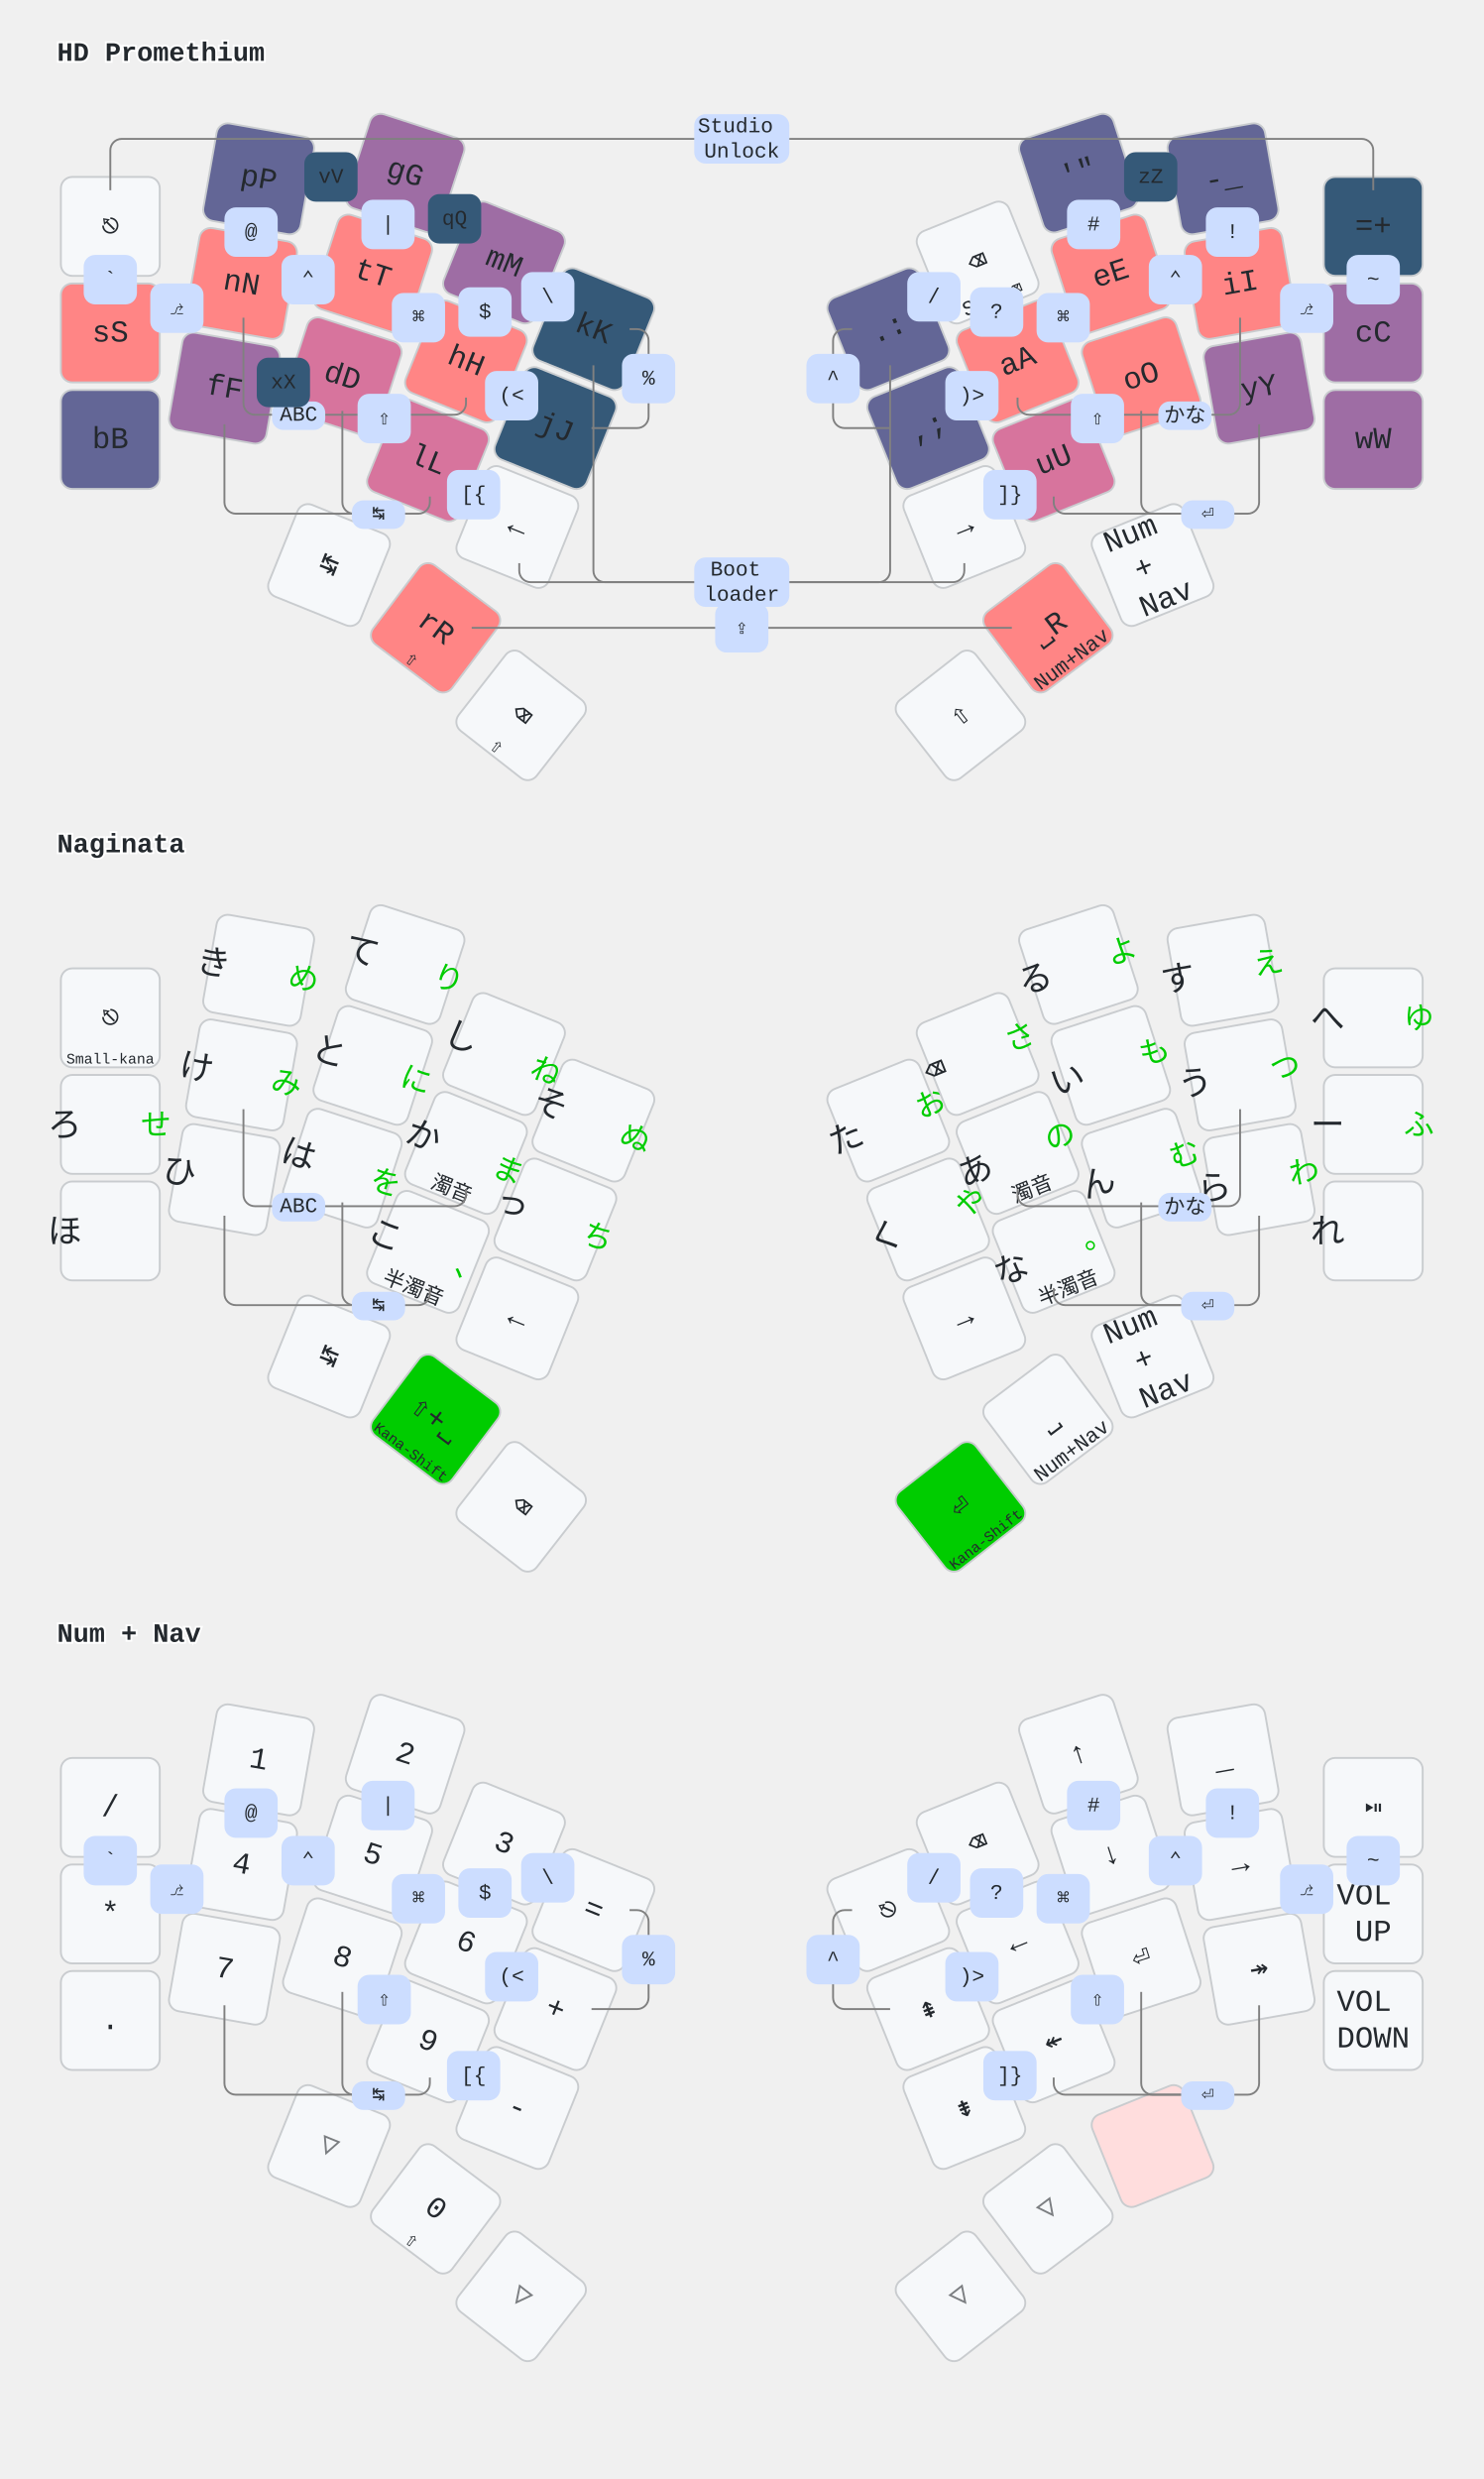
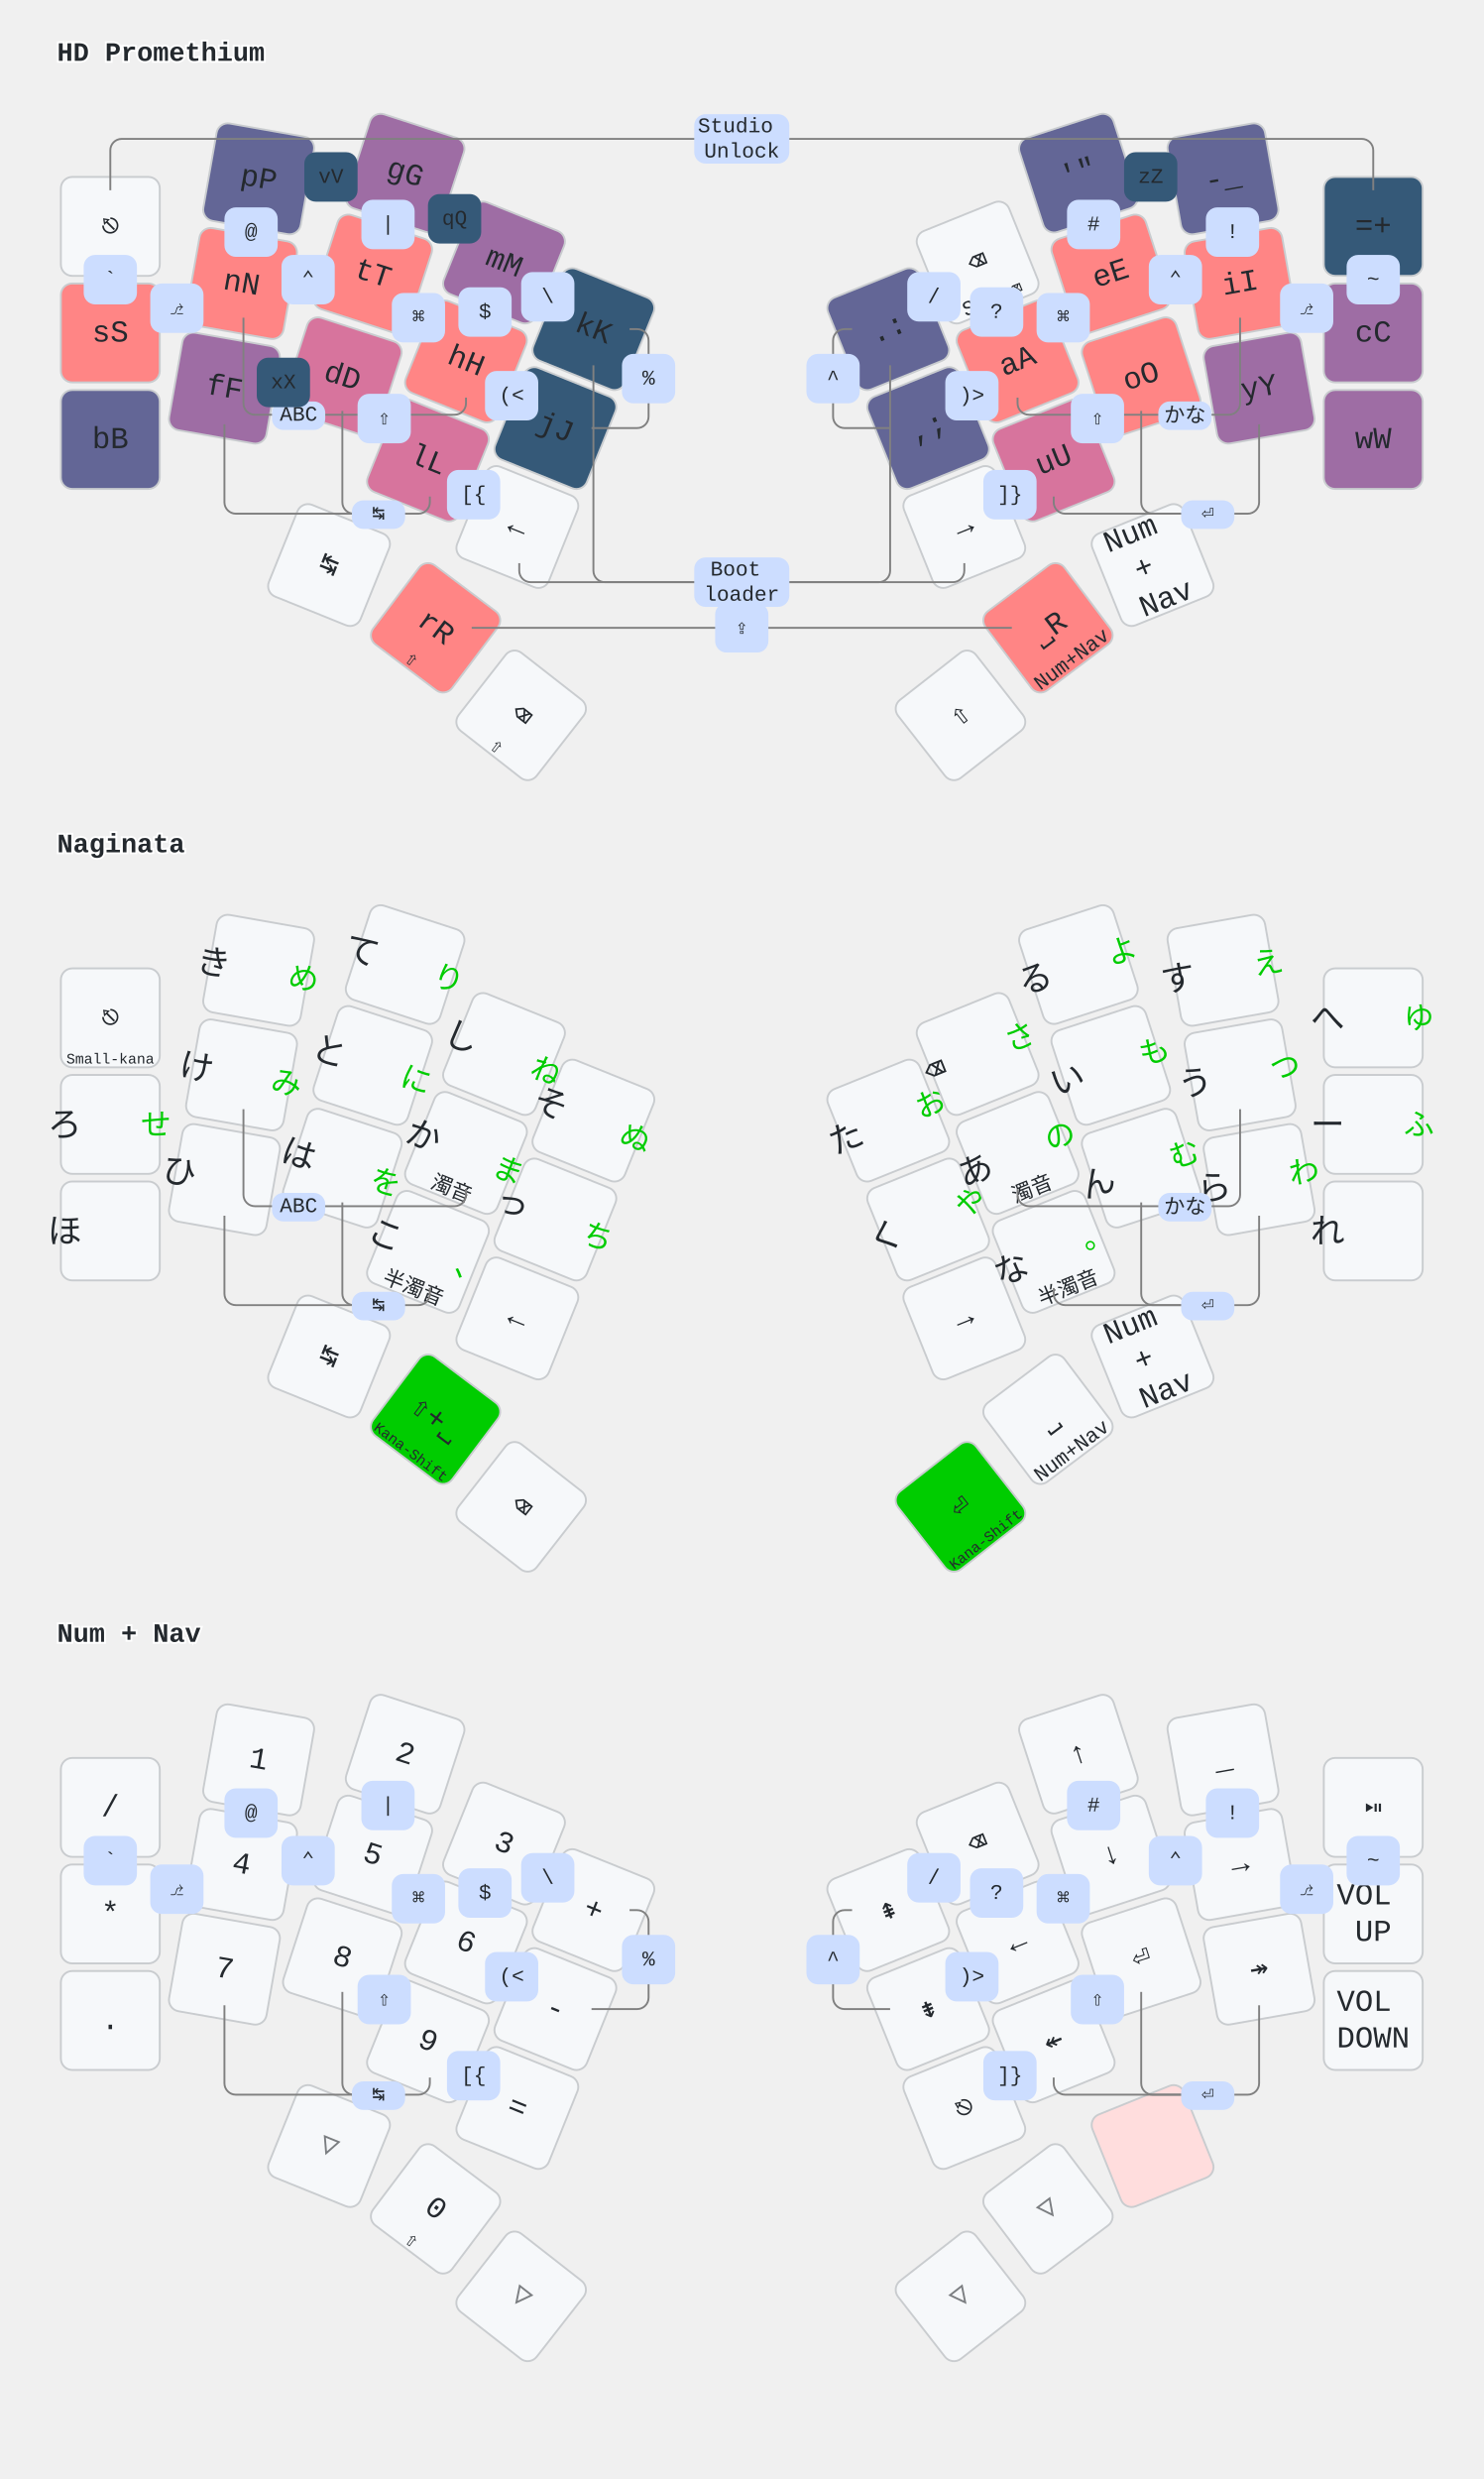
<svg xmlns="http://www.w3.org/2000/svg" width="780" height="1303" viewBox="0 0 780 1303" class="keymap">
  <style>/* inherit to force styles through use tags*/
svg path {
    fill: inherit;
}
/* font and background color specifications */
svg.keymap {
    font-family: SFMono-Regular,Consolas,Liberation Mono,Menlo,monospace;
    font-size: 14px;
    font-kerning: normal;
    text-rendering: optimizeLegibility;
    fill: #24292e;
}

/* default key styling */
rect.key {
    fill: #f6f8fa;
    stroke: #c9cccf;
    stroke-width: 1;
}

/* color accent for combo boxes */
rect.combo {
    fill: #cdf;
}

/* color accent for held keys */
rect.held, rect.combo.held {
    fill: #fdd;
}

/* color accent for ghost (optional) keys */
rect.ghost, rect.combo.ghost {
    stroke-dasharray: 4, 4;
    stroke-width: 2;
}

text {
    text-anchor: middle;
    dominant-baseline: middle;
}

/* styling for layer labels */
text.label {
    font-weight: bold;
    text-anchor: start;
    stroke: white;
    stroke-width: 2;
    paint-order: stroke;
}

text.tap {
    font-size: 16px;
}

/* styling for combo tap, and key hold/shifted label text */
text.combo, text.hold, text.shifted {
    font-size: 11px;
}

text.hold {
    text-anchor: middle;
    dominant-baseline: auto;
}

text.shifted {
    text-anchor: middle;
    dominant-baseline: hanging;
}

/* styling for hold/shifted label text in combo box */
text.combo.hold, text.combo.shifted {
    font-size: 8px;
}

/* lighter symbol for transparent keys */
text.trans {
    fill: #7b7e81;
}

/* styling for combo dendrons */
path.combo {
    stroke-width: 1;
    stroke: gray;
    fill: none;
}

/* Start Tabler Icons Cleanup */
/* cannot use height/width with glyphs */
.icon-tabler &gt; path {
    fill: inherit;
    stroke: inherit;
}
/* hide tabler's default box */
.icon-tabler &gt; path[stroke="none"][fill="none"] {
    visibility: collapse;
}

rect.low {
    fill: #355978;
}
rect.medium-low {
    fill: #636696;
}
rect.medium {
    fill: #9E6DA4;
}
rect.medium-high {
    fill: #D7749D;
}
rect.high {
    fill: #FF8585;
}

/* green styling for Naginata kana-shift */
rect.kshift {
    fill: #00CC00;
}
text.left {
    font-size: 18px;
    translate: 16px 7px;
}
text.right {
    fill: #00CC00;
    font-size: 16px;
    translate: -16px -10px;
}
</style>
  <g transform="translate(30, 0)" class="layer-HD Promethium">
    <text x="0" y="28" class="label" id="HD-Promethium">HD Promethium</text>
    <g transform="translate(0, 56)">
      <g transform="translate(28, 63)" class="key keypos-0">
        <rect rx="6" ry="6" x="-26" y="-26" width="52" height="52" class="key" />
        <text x="0" y="0" class="key tap">⎋</text>
      </g>
      <g transform="translate(106, 38) rotate(10.0)" class="key medium-low keypos-1">
        <rect rx="6" ry="6" x="-26" y="-26" width="52" height="52" class="key medium-low" />
        <text x="0" y="0" class="key medium-low tap">pP</text>
      </g>
      <g transform="translate(183, 35) rotate(18.0)" class="key medium keypos-2">
        <rect rx="6" ry="6" x="-26" y="-26" width="52" height="52" class="key medium" />
        <text x="0" y="0" class="key medium tap">gG</text>
      </g>
      <g transform="translate(235, 82) rotate(22.0)" class="key medium keypos-3">
        <rect rx="6" ry="6" x="-26" y="-26" width="52" height="52" class="key medium" />
        <text x="0" y="0" class="key medium tap">mM</text>
      </g>
      <g transform="translate(282, 117) rotate(22.0)" class="key low keypos-4">
        <rect rx="6" ry="6" x="-26" y="-26" width="52" height="52" class="key low" />
        <text x="0" y="0" class="key low tap">kK</text>
      </g>
      <g transform="translate(437, 117) rotate(-22.0)" class="key medium-low keypos-5">
        <rect rx="6" ry="6" x="-26" y="-26" width="52" height="52" class="key medium-low" />
        <text x="0" y="0" class="key medium-low tap">.:</text>
      </g>
      <g transform="translate(484, 82) rotate(-22.0)" class="key keypos-6">
        <rect rx="6" ry="6" x="-26" y="-26" width="52" height="52" class="key" />
        <text x="0" y="0" class="key tap">⌫</text>
        <text x="0" y="24" class="key hold">Sft+⌫</text>
      </g>
      <g transform="translate(537, 35) rotate(-18.0)" class="key medium-low keypos-7">
        <rect rx="6" ry="6" x="-26" y="-26" width="52" height="52" class="key medium-low" />
        <text x="0" y="0" class="key medium-low tap">'"</text>
      </g>
      <g transform="translate(613, 38) rotate(-10.0)" class="key medium-low keypos-8">
        <rect rx="6" ry="6" x="-26" y="-26" width="52" height="52" class="key medium-low" />
        <text x="0" y="0" class="key medium-low tap">-_</text>
      </g>
      <g transform="translate(692, 63)" class="key low keypos-9">
        <rect rx="6" ry="6" x="-26" y="-26" width="52" height="52" class="key low" />
        <text x="0" y="0" class="key low tap">=+</text>
      </g>
      <g transform="translate(28, 119)" class="key high keypos-10">
        <rect rx="6" ry="6" x="-26" y="-26" width="52" height="52" class="key high" />
        <text x="0" y="0" class="key high tap">sS</text>
      </g>
      <g transform="translate(97, 93) rotate(10.0)" class="key high keypos-11">
        <rect rx="6" ry="6" x="-26" y="-26" width="52" height="52" class="key high" />
        <text x="0" y="0" class="key high tap">nN</text>
      </g>
      <g transform="translate(166, 88) rotate(18.0)" class="key high keypos-12">
        <rect rx="6" ry="6" x="-26" y="-26" width="52" height="52" class="key high" />
        <text x="0" y="0" class="key high tap">tT</text>
      </g>
      <g transform="translate(215, 134) rotate(22.0)" class="key high keypos-13">
        <rect rx="6" ry="6" x="-26" y="-26" width="52" height="52" class="key high" />
        <text x="0" y="0" class="key high tap">hH</text>
      </g>
      <g transform="translate(262, 169) rotate(22.0)" class="key low keypos-14">
        <rect rx="6" ry="6" x="-26" y="-26" width="52" height="52" class="key low" />
        <text x="0" y="0" class="key low tap">jJ</text>
      </g>
      <g transform="translate(458, 169) rotate(-22.0)" class="key medium-low keypos-15">
        <rect rx="6" ry="6" x="-26" y="-26" width="52" height="52" class="key medium-low" />
        <text x="0" y="0" class="key medium-low tap">,;</text>
      </g>
      <g transform="translate(505, 134) rotate(-22.0)" class="key high keypos-16">
        <rect rx="6" ry="6" x="-26" y="-26" width="52" height="52" class="key high" />
        <text x="0" y="0" class="key high tap">aA</text>
      </g>
      <g transform="translate(554, 88) rotate(-18.0)" class="key high keypos-17">
        <rect rx="6" ry="6" x="-26" y="-26" width="52" height="52" class="key high" />
        <text x="0" y="0" class="key high tap">eE</text>
      </g>
      <g transform="translate(622, 93) rotate(-10.0)" class="key high keypos-18">
        <rect rx="6" ry="6" x="-26" y="-26" width="52" height="52" class="key high" />
        <text x="0" y="0" class="key high tap">iI</text>
      </g>
      <g transform="translate(692, 119)" class="key medium keypos-19">
        <rect rx="6" ry="6" x="-26" y="-26" width="52" height="52" class="key medium" />
        <text x="0" y="0" class="key medium tap">cC</text>
      </g>
      <g transform="translate(28, 175)" class="key medium-low keypos-20">
        <rect rx="6" ry="6" x="-26" y="-26" width="52" height="52" class="key medium-low" />
        <text x="0" y="0" class="key medium-low tap">bB</text>
      </g>
      <g transform="translate(88, 148) rotate(10.0)" class="key medium keypos-21">
        <rect rx="6" ry="6" x="-26" y="-26" width="52" height="52" class="key medium" />
        <text x="0" y="0" class="key medium tap">fF</text>
      </g>
      <g transform="translate(150, 142) rotate(18.0)" class="key medium-high keypos-22">
        <rect rx="6" ry="6" x="-26" y="-26" width="52" height="52" class="key medium-high" />
        <text x="0" y="0" class="key medium-high tap">dD</text>
      </g>
      <g transform="translate(195, 186) rotate(22.0)" class="key medium-high keypos-23">
        <rect rx="6" ry="6" x="-26" y="-26" width="52" height="52" class="key medium-high" />
        <text x="0" y="0" class="key medium-high tap">lL</text>
      </g>
      <g transform="translate(242, 221) rotate(22.0)" class="key keypos-24">
        <rect rx="6" ry="6" x="-26" y="-26" width="52" height="52" class="key" />
        <text x="0" y="0" class="key tap">←</text>
      </g>
      <g transform="translate(477, 221) rotate(-22.0)" class="key keypos-25">
        <rect rx="6" ry="6" x="-26" y="-26" width="52" height="52" class="key" />
        <text x="0" y="0" class="key tap">→</text>
      </g>
      <g transform="translate(524, 186) rotate(-22.0)" class="key medium-high keypos-26">
        <rect rx="6" ry="6" x="-26" y="-26" width="52" height="52" class="key medium-high" />
        <text x="0" y="0" class="key medium-high tap">uU</text>
      </g>
      <g transform="translate(570, 142) rotate(-18.0)" class="key high keypos-27">
        <rect rx="6" ry="6" x="-26" y="-26" width="52" height="52" class="key high" />
        <text x="0" y="0" class="key high tap">oO</text>
      </g>
      <g transform="translate(632, 148) rotate(-10.0)" class="key medium keypos-28">
        <rect rx="6" ry="6" x="-26" y="-26" width="52" height="52" class="key medium" />
        <text x="0" y="0" class="key medium tap">yY</text>
      </g>
      <g transform="translate(692, 175)" class="key medium keypos-29">
        <rect rx="6" ry="6" x="-26" y="-26" width="52" height="52" class="key medium" />
        <text x="0" y="0" class="key medium tap">wW</text>
      </g>
      <g transform="translate(143, 241) rotate(22.0)" class="key keypos-30">
        <rect rx="6" ry="6" x="-26" y="-26" width="52" height="52" class="key" />
        <text x="0" y="0" class="key tap">↹</text>
      </g>
      <g transform="translate(199, 274) rotate(37.0)" class="key high keypos-31">
        <rect rx="6" ry="6" x="-26" y="-26" width="52" height="52" class="key high" />
        <text x="0" y="0" class="key high tap">rR</text>
        <text x="0" y="24" class="key high hold">⇧</text>
      </g>
      <g transform="translate(244, 320) rotate(38.0)" class="key keypos-32">
        <rect rx="6" ry="6" x="-26" y="-26" width="52" height="52" class="key" />
        <text x="0" y="0" class="key tap">⌫</text>
        <text x="0" y="24" class="key hold">⇧</text>
      </g>
      <g transform="translate(475, 320) rotate(-38.0)" class="key keypos-33">
        <rect rx="6" ry="6" x="-26" y="-26" width="52" height="52" class="key" />
        <text x="0" y="0" class="key tap">⇧</text>
      </g>
      <g transform="translate(521, 274) rotate(-37.0)" class="key high keypos-34">
        <rect rx="6" ry="6" x="-26" y="-26" width="52" height="52" class="key high" />
        <text x="0" y="0" class="key high tap">⎵R</text>
        <text x="0" y="24" class="key high hold">Num+Nav</text>
      </g>
      <g transform="translate(576, 241) rotate(-22.0)" class="key keypos-35">
        <rect rx="6" ry="6" x="-26" y="-26" width="52" height="52" class="key" />
        <a href="#Num--Nav">
          <text x="0" y="0" class="key tap layer-activator">
            <tspan x="0" dy="-1.2em">Num</tspan>
            <tspan x="0" dy="1.2em">+</tspan>
            <tspan x="0" dy="1.2em">Nav</tspan>
          </text>
        </a>
      </g>
      <g class="combo combopos-0">
        <path d="M360,17 h-326 a6.0,6.0 0 0 0 -6.0,6.0 v21" class="combo" />
        <path d="M360,17 h326 a6.0,6.0 0 0 1 6.0,6.0 v21" class="combo" />
        <rect rx="6" ry="6" x="335" y="4" width="50" height="26" class="combo" />
        <text x="360" y="17" class="combo tap">
          <tspan x="360" dy="-0.6em">Studio</tspan>
          <tspan x="360" dy="1.2em">Unlock</tspan>
        </text>
      </g>
      <g class="combo combopos-1">
        <path d="M360,250 h-72 a6.0,6.0 0 0 1 -6.0,-6.0 v-108" class="combo" />
        <path d="M360,250 h72 a6.0,6.0 0 0 0 6.0,-6.0 v-108" class="combo" />
        <path d="M360,250 h-111 a6.0,6.0 0 0 1 -6.0,-6.0 v-4" class="combo" />
        <path d="M360,250 h111 a6.0,6.0 0 0 0 6.0,-6.0 v-4" class="combo" />
        <rect rx="6" ry="6" x="335" y="237" width="50" height="26" class="combo" />
        <text x="360" y="250" class="combo tap">
          <tspan x="360" dy="-0.6em">Boot</tspan>
          <tspan x="360" dy="1.2em">loader</tspan>
        </text>
      </g>
      <g class="combo combopos-2">
        <path d="M593,162 h-82 a6.0,6.0 0 0 1 -6.0,-6.0 v-3" class="combo" />
        <path d="M593,162 h23 a6.0,6.0 0 0 0 6.0,-6.0 v-45" class="combo" />
        <rect rx="6" ry="6" x="579" y="155" width="28" height="15" class="combo" />
        <text x="593" y="162" class="combo tap">かな</text>
      </g>
      <g class="combo combopos-3">
        <path d="M127,162 h82 a6.0,6.0 0 0 0 6.0,-6.0 v-3" class="combo" />
        <path d="M127,162 h-23 a6.0,6.0 0 0 1 -6.0,-6.0 v-45" class="combo" />
        <rect rx="6" ry="6" x="113" y="155" width="28" height="15" class="combo" />
        <text x="127" y="162" class="combo tap">ABC</text>
      </g>
      <g class="combo combopos-4">
        <path d="M169,214 h21 a6.0,6.0 0 0 0 6.0,-6.0 v-3" class="combo" />
        <path d="M169,214 h-13 a6.0,6.0 0 0 1 -6.0,-6.0 v-48" class="combo" />
        <path d="M169,214 h-75 a6.0,6.0 0 0 1 -6.0,-6.0 v-41" class="combo" />
        <rect rx="6" ry="6" x="155" y="207" width="28" height="15" class="combo" />
        <text x="169" y="214" class="combo tap">↹</text>
      </g>
      <g class="combo combopos-5">
        <path d="M605,214 h-75 a6.0,6.0 0 0 1 -6.0,-6.0 v-3" class="combo" />
        <path d="M605,214 h-29 a6.0,6.0 0 0 1 -6.0,-6.0 v-48" class="combo" />
        <path d="M605,214 h21 a6.0,6.0 0 0 0 6.0,-6.0 v-41" class="combo" />
        <rect rx="6" ry="6" x="591" y="207" width="28" height="15" class="combo" />
        <text x="605" y="214" class="combo tap">⏎</text>
      </g>
      <g class="combo combopos-6">
        <rect rx="6" ry="6" x="49" y="93" width="28" height="26" class="combo" />
        <text x="63" y="106" class="combo tap">⎇</text>
      </g>
      <g class="combo combopos-7">
        <rect rx="6" ry="6" x="643" y="93" width="28" height="26" class="combo" />
        <text x="657" y="106" class="combo tap">⎇</text>
      </g>
      <g class="combo combopos-8">
        <rect rx="6" ry="6" x="118" y="78" width="28" height="26" class="combo" />
        <text x="132" y="91" class="combo tap">⌃</text>
      </g>
      <g class="combo combopos-9">
        <rect rx="6" ry="6" x="574" y="78" width="28" height="26" class="combo" />
        <text x="588" y="91" class="combo tap">⌃</text>
      </g>
      <g class="combo combopos-10">
        <rect rx="6" ry="6" x="176" y="98" width="28" height="26" class="combo" />
        <text x="190" y="111" class="combo tap">⌘</text>
      </g>
      <g class="combo combopos-11">
        <rect rx="6" ry="6" x="515" y="98" width="28" height="26" class="combo" />
        <text x="529" y="111" class="combo tap">⌘</text>
      </g>
      <g class="combo combopos-18">
        <rect rx="6" ry="6" x="158" y="151" width="28" height="26" class="combo" />
        <text x="172" y="164" class="combo tap">⇧</text>
      </g>
      <g class="combo combopos-19">
        <rect rx="6" ry="6" x="533" y="151" width="28" height="26" class="combo" />
        <text x="547" y="164" class="combo tap">⇧</text>
      </g>
      <g class="combo low combopos-20">
        <rect rx="6" ry="6" x="195" y="46" width="28" height="26" class="combo low" />
        <text x="209" y="59" class="combo low tap">qQ</text>
      </g>
      <g class="combo low combopos-21">
        <rect rx="6" ry="6" x="561" y="24" width="28" height="26" class="combo low" />
        <text x="575" y="37" class="combo low tap">zZ</text>
      </g>
      <g class="combo low combopos-22">
        <rect rx="6" ry="6" x="130" y="24" width="28" height="26" class="combo low" />
        <text x="144" y="37" class="combo low tap">vV</text>
      </g>
      <g class="combo low combopos-23">
        <rect rx="6" ry="6" x="105" y="132" width="28" height="26" class="combo low" />
        <text x="119" y="145" class="combo low tap">xX</text>
      </g>
      <g class="combo combopos-24">
        <path d="M360,274 l-142,0" class="combo" />
        <path d="M360,274 l142,0" class="combo" />
        <rect rx="6" ry="6" x="346" y="261" width="28" height="26" class="combo" />
        <text x="360" y="274" class="combo tap">⇪</text>
      </g>
      <g class="combo combopos-25">
        <rect rx="6" ry="6" x="14" y="78" width="28" height="26" class="combo" />
        <text x="28" y="91" class="combo tap">`</text>
      </g>
      <g class="combo combopos-26">
        <rect rx="6" ry="6" x="88" y="53" width="28" height="26" class="combo" />
        <text x="102" y="66" class="combo tap">@</text>
      </g>
      <g class="combo combopos-27">
        <rect rx="6" ry="6" x="160" y="49" width="28" height="26" class="combo" />
        <text x="174" y="62" class="combo tap">|</text>
      </g>
      <g class="combo combopos-28">
        <rect rx="6" ry="6" x="211" y="95" width="28" height="26" class="combo" />
        <text x="225" y="108" class="combo tap">$</text>
      </g>
      <g class="combo combopos-29">
        <rect rx="6" ry="6" x="244" y="87" width="28" height="26" class="combo" />
        <text x="258" y="100" class="combo tap">\</text>
      </g>
      <g class="combo combopos-30">
        <path d="M311,143 v-20 a6.0,6.0 0 0 0 -6.0,-6.0 h-4" class="combo" />
        <path d="M311,143 v20 a6.0,6.0 0 0 1 -6.0,6.0 h-24" class="combo" />
        <rect rx="6" ry="6" x="297" y="130" width="28" height="26" class="combo" />
        <text x="311" y="143" class="combo tap">%</text>
      </g>
      <g class="combo combopos-31">
        <rect rx="6" ry="6" x="447" y="87" width="28" height="26" class="combo" />
        <text x="461" y="100" class="combo tap">/</text>
      </g>
      <g class="combo combopos-32">
        <path d="M408,143 v-20 a6.0,6.0 0 0 1 6.0,-6.0 h4" class="combo" />
        <path d="M408,143 v20 a6.0,6.0 0 0 0 6.0,6.0 h24" class="combo" />
        <rect rx="6" ry="6" x="394" y="130" width="28" height="26" class="combo" />
        <text x="408" y="143" class="combo tap">^</text>
      </g>
      <g class="combo combopos-33">
        <rect rx="6" ry="6" x="480" y="95" width="28" height="26" class="combo" />
        <text x="494" y="108" class="combo tap">?</text>
      </g>
      <g class="combo combopos-34">
        <rect rx="6" ry="6" x="531" y="49" width="28" height="26" class="combo" />
        <text x="545" y="62" class="combo tap">#</text>
      </g>
      <g class="combo combopos-35">
        <rect rx="6" ry="6" x="604" y="53" width="28" height="26" class="combo" />
        <text x="618" y="66" class="combo tap">!</text>
      </g>
      <g class="combo combopos-36">
        <rect rx="6" ry="6" x="678" y="78" width="28" height="26" class="combo" />
        <text x="692" y="91" class="combo tap">~</text>
      </g>
      <g class="combo combopos-37">
        <rect rx="6" ry="6" x="225" y="139" width="28" height="26" class="combo" />
        <text x="239" y="152" class="combo tap">(&lt;</text>
      </g>
      <g class="combo combopos-38">
        <rect rx="6" ry="6" x="467" y="139" width="28" height="26" class="combo" />
        <text x="481" y="152" class="combo tap">)&gt;</text>
      </g>
      <g class="combo combopos-39">
        <rect rx="6" ry="6" x="205" y="191" width="28" height="26" class="combo" />
        <text x="219" y="204" class="combo tap">[{</text>
      </g>
      <g class="combo combopos-40">
        <rect rx="6" ry="6" x="487" y="191" width="28" height="26" class="combo" />
        <text x="501" y="204" class="combo tap">]}</text>
      </g>
    </g>
  </g>
  <g transform="translate(30, 416)" class="layer-Naginata">
    <text x="0" y="28" class="label" id="Naginata">Naginata</text>
    <g transform="translate(0, 56)">
      <g transform="translate(28, 63)" class="key keypos-0">
        <rect rx="6" ry="6" x="-26" y="-26" width="52" height="52" class="key" />
        <text x="0" y="0" class="key tap">⎋</text>
        <text x="0" y="24" class="key hold">
          <tspan style="font-size: 70%">Small-kana</tspan>
        </text>
      </g>
      <g transform="translate(106, 38) rotate(10.0)" class="key keypos-1">
        <rect rx="6" ry="6" x="-26" y="-26" width="52" height="52" class="key" />
        <text x="-24" y="0" class="key left">き</text>
        <text x="24" y="0" class="key right">め</text>
      </g>
      <g transform="translate(183, 35) rotate(18.0)" class="key keypos-2">
        <rect rx="6" ry="6" x="-26" y="-26" width="52" height="52" class="key" />
        <text x="-24" y="0" class="key left">て</text>
        <text x="24" y="0" class="key right">り</text>
      </g>
      <g transform="translate(235, 82) rotate(22.0)" class="key keypos-3">
        <rect rx="6" ry="6" x="-26" y="-26" width="52" height="52" class="key" />
        <text x="-24" y="0" class="key left">し</text>
        <text x="24" y="0" class="key right">ね</text>
      </g>
      <g transform="translate(282, 117) rotate(22.0)" class="key keypos-4">
        <rect rx="6" ry="6" x="-26" y="-26" width="52" height="52" class="key" />
        <text x="-24" y="0" class="key left">そ</text>
        <text x="24" y="0" class="key right">ぬ</text>
      </g>
      <g transform="translate(437, 117) rotate(-22.0)" class="key keypos-5">
        <rect rx="6" ry="6" x="-26" y="-26" width="52" height="52" class="key" />
        <text x="-24" y="0" class="key left">た</text>
        <text x="24" y="0" class="key right">お</text>
      </g>
      <g transform="translate(484, 82) rotate(-22.0)" class="key keypos-6">
        <rect rx="6" ry="6" x="-26" y="-26" width="52" height="52" class="key" />
        <text x="-24" y="0" class="key left">⌫</text>
        <text x="24" y="0" class="key right">さ</text>
      </g>
      <g transform="translate(537, 35) rotate(-18.0)" class="key keypos-7">
        <rect rx="6" ry="6" x="-26" y="-26" width="52" height="52" class="key" />
        <text x="-24" y="0" class="key left">る</text>
        <text x="24" y="0" class="key right">よ</text>
      </g>
      <g transform="translate(613, 38) rotate(-10.0)" class="key keypos-8">
        <rect rx="6" ry="6" x="-26" y="-26" width="52" height="52" class="key" />
        <text x="-24" y="0" class="key left">す</text>
        <text x="24" y="0" class="key right">え</text>
      </g>
      <g transform="translate(692, 63)" class="key keypos-9">
        <rect rx="6" ry="6" x="-26" y="-26" width="52" height="52" class="key" />
        <text x="-24" y="0" class="key left">へ</text>
        <text x="24" y="0" class="key right">ゆ</text>
      </g>
      <g transform="translate(28, 119)" class="key keypos-10">
        <rect rx="6" ry="6" x="-26" y="-26" width="52" height="52" class="key" />
        <text x="-24" y="0" class="key left">ろ</text>
        <text x="24" y="0" class="key right">せ</text>
      </g>
      <g transform="translate(97, 93) rotate(10.0)" class="key keypos-11">
        <rect rx="6" ry="6" x="-26" y="-26" width="52" height="52" class="key" />
        <text x="-24" y="0" class="key left">け</text>
        <text x="24" y="0" class="key right">み</text>
      </g>
      <g transform="translate(166, 88) rotate(18.0)" class="key keypos-12">
        <rect rx="6" ry="6" x="-26" y="-26" width="52" height="52" class="key" />
        <text x="-24" y="0" class="key left">と</text>
        <text x="24" y="0" class="key right">に</text>
      </g>
      <g transform="translate(215, 134) rotate(22.0)" class="key keypos-13">
        <rect rx="6" ry="6" x="-26" y="-26" width="52" height="52" class="key" />
        <text x="0" y="24" class="key hold">濁音</text>
        <text x="-24" y="0" class="key left">か</text>
        <text x="24" y="0" class="key right">ま</text>
      </g>
      <g transform="translate(262, 169) rotate(22.0)" class="key keypos-14">
        <rect rx="6" ry="6" x="-26" y="-26" width="52" height="52" class="key" />
        <text x="-24" y="0" class="key left">っ</text>
        <text x="24" y="0" class="key right">ち</text>
      </g>
      <g transform="translate(458, 169) rotate(-22.0)" class="key keypos-15">
        <rect rx="6" ry="6" x="-26" y="-26" width="52" height="52" class="key" />
        <text x="-24" y="0" class="key left">く</text>
        <text x="24" y="0" class="key right">や</text>
      </g>
      <g transform="translate(505, 134) rotate(-22.0)" class="key keypos-16">
        <rect rx="6" ry="6" x="-26" y="-26" width="52" height="52" class="key" />
        <text x="0" y="24" class="key hold">濁音</text>
        <text x="-24" y="0" class="key left">あ</text>
        <text x="24" y="0" class="key right">の</text>
      </g>
      <g transform="translate(554, 88) rotate(-18.0)" class="key keypos-17">
        <rect rx="6" ry="6" x="-26" y="-26" width="52" height="52" class="key" />
        <text x="-24" y="0" class="key left">い</text>
        <text x="24" y="0" class="key right">も</text>
      </g>
      <g transform="translate(622, 93) rotate(-10.0)" class="key keypos-18">
        <rect rx="6" ry="6" x="-26" y="-26" width="52" height="52" class="key" />
        <text x="-24" y="0" class="key left">う</text>
        <text x="24" y="0" class="key right">つ</text>
      </g>
      <g transform="translate(692, 119)" class="key keypos-19">
        <rect rx="6" ry="6" x="-26" y="-26" width="52" height="52" class="key" />
        <text x="-24" y="0" class="key left">ー</text>
        <text x="24" y="0" class="key right">ふ</text>
      </g>
      <g transform="translate(28, 175)" class="key keypos-20">
        <rect rx="6" ry="6" x="-26" y="-26" width="52" height="52" class="key" />
        <text x="-24" y="0" class="key left">ほ</text>
      </g>
      <g transform="translate(88, 148) rotate(10.0)" class="key keypos-21">
        <rect rx="6" ry="6" x="-26" y="-26" width="52" height="52" class="key" />
        <text x="-24" y="0" class="key left">ひ</text>
      </g>
      <g transform="translate(150, 142) rotate(18.0)" class="key keypos-22">
        <rect rx="6" ry="6" x="-26" y="-26" width="52" height="52" class="key" />
        <text x="-24" y="0" class="key left">は</text>
        <text x="24" y="0" class="key right">を</text>
      </g>
      <g transform="translate(195, 186) rotate(22.0)" class="key keypos-23">
        <rect rx="6" ry="6" x="-26" y="-26" width="52" height="52" class="key" />
        <text x="0" y="24" class="key hold">半濁音</text>
        <text x="-24" y="0" class="key left">こ</text>
        <text x="24" y="0" class="key right">、</text>
      </g>
      <g transform="translate(242, 221) rotate(22.0)" class="key keypos-24">
        <rect rx="6" ry="6" x="-26" y="-26" width="52" height="52" class="key" />
        <text x="0" y="0" class="key tap">←</text>
      </g>
      <g transform="translate(477, 221) rotate(-22.0)" class="key keypos-25">
        <rect rx="6" ry="6" x="-26" y="-26" width="52" height="52" class="key" />
        <text x="0" y="0" class="key tap">→</text>
      </g>
      <g transform="translate(524, 186) rotate(-22.0)" class="key keypos-26">
        <rect rx="6" ry="6" x="-26" y="-26" width="52" height="52" class="key" />
        <text x="0" y="24" class="key hold">半濁音</text>
        <text x="-24" y="0" class="key left">な</text>
        <text x="24" y="0" class="key right">。</text>
      </g>
      <g transform="translate(570, 142) rotate(-18.0)" class="key keypos-27">
        <rect rx="6" ry="6" x="-26" y="-26" width="52" height="52" class="key" />
        <text x="-24" y="0" class="key left">ん</text>
        <text x="24" y="0" class="key right">む</text>
      </g>
      <g transform="translate(632, 148) rotate(-10.0)" class="key keypos-28">
        <rect rx="6" ry="6" x="-26" y="-26" width="52" height="52" class="key" />
        <text x="-24" y="0" class="key left">ら</text>
        <text x="24" y="0" class="key right">わ</text>
      </g>
      <g transform="translate(692, 175)" class="key keypos-29">
        <rect rx="6" ry="6" x="-26" y="-26" width="52" height="52" class="key" />
        <text x="-24" y="0" class="key left">れ</text>
      </g>
      <g transform="translate(143, 241) rotate(22.0)" class="key keypos-30">
        <rect rx="6" ry="6" x="-26" y="-26" width="52" height="52" class="key" />
        <text x="0" y="0" class="key tap">↹</text>
      </g>
      <g transform="translate(199, 274) rotate(37.0)" class="key kshift keypos-31">
        <rect rx="6" ry="6" x="-26" y="-26" width="52" height="52" class="key kshift" />
        <text x="0" y="0" class="key kshift tap">⇧+⎵</text>
        <text x="0" y="24" class="key kshift hold">
          <tspan style="font-size: 70%">Kana-Shift</tspan>
        </text>
      </g>
      <g transform="translate(244, 320) rotate(38.0)" class="key keypos-32">
        <rect rx="6" ry="6" x="-26" y="-26" width="52" height="52" class="key" />
        <text x="0" y="0" class="key tap">⌫</text>
      </g>
      <g transform="translate(475, 320) rotate(-38.0)" class="key kshift keypos-33">
        <rect rx="6" ry="6" x="-26" y="-26" width="52" height="52" class="key kshift" />
        <text x="0" y="0" class="key kshift tap">⏎</text>
        <text x="0" y="24" class="key kshift hold">
          <tspan style="font-size: 70%">Kana-Shift</tspan>
        </text>
      </g>
      <g transform="translate(521, 274) rotate(-37.0)" class="key keypos-34">
        <rect rx="6" ry="6" x="-26" y="-26" width="52" height="52" class="key" />
        <text x="0" y="0" class="key tap">⎵</text>
        <text x="0" y="24" class="key hold">Num+Nav</text>
      </g>
      <g transform="translate(576, 241) rotate(-22.0)" class="key keypos-35">
        <rect rx="6" ry="6" x="-26" y="-26" width="52" height="52" class="key" />
        <a href="#Num--Nav">
          <text x="0" y="0" class="key tap layer-activator">
            <tspan x="0" dy="-1.2em">Num</tspan>
            <tspan x="0" dy="1.2em">+</tspan>
            <tspan x="0" dy="1.2em">Nav</tspan>
          </text>
        </a>
      </g>
      <g class="combo combopos-0">
        <path d="M593,162 h-82 a6.0,6.0 0 0 1 -6.0,-6.0 v-3" class="combo" />
        <path d="M593,162 h23 a6.0,6.0 0 0 0 6.0,-6.0 v-45" class="combo" />
        <rect rx="6" ry="6" x="579" y="155" width="28" height="15" class="combo" />
        <text x="593" y="162" class="combo tap">かな</text>
      </g>
      <g class="combo combopos-1">
        <path d="M127,162 h82 a6.0,6.0 0 0 0 6.0,-6.0 v-3" class="combo" />
        <path d="M127,162 h-23 a6.0,6.0 0 0 1 -6.0,-6.0 v-45" class="combo" />
        <rect rx="6" ry="6" x="113" y="155" width="28" height="15" class="combo" />
        <text x="127" y="162" class="combo tap">ABC</text>
      </g>
      <g class="combo combopos-2">
        <path d="M169,214 h21 a6.0,6.0 0 0 0 6.0,-6.0 v-3" class="combo" />
        <path d="M169,214 h-13 a6.0,6.0 0 0 1 -6.0,-6.0 v-48" class="combo" />
        <path d="M169,214 h-75 a6.0,6.0 0 0 1 -6.0,-6.0 v-41" class="combo" />
        <rect rx="6" ry="6" x="155" y="207" width="28" height="15" class="combo" />
        <text x="169" y="214" class="combo tap">↹</text>
      </g>
      <g class="combo combopos-3">
        <path d="M605,214 h-75 a6.0,6.0 0 0 1 -6.0,-6.0 v-3" class="combo" />
        <path d="M605,214 h-29 a6.0,6.0 0 0 1 -6.0,-6.0 v-48" class="combo" />
        <path d="M605,214 h21 a6.0,6.0 0 0 0 6.0,-6.0 v-41" class="combo" />
        <rect rx="6" ry="6" x="591" y="207" width="28" height="15" class="combo" />
        <text x="605" y="214" class="combo tap">⏎</text>
      </g>
    </g>
  </g>
  <g transform="translate(30, 831)" class="layer-Num + Nav">
    <text x="0" y="28" class="label" id="Num--Nav">Num + Nav</text>
    <g transform="translate(0, 56)">
      <g transform="translate(28, 63)" class="key keypos-0">
        <rect rx="6" ry="6" x="-26" y="-26" width="52" height="52" class="key" />
        <text x="0" y="0" class="key tap">/</text>
      </g>
      <g transform="translate(106, 38) rotate(10.0)" class="key keypos-1">
        <rect rx="6" ry="6" x="-26" y="-26" width="52" height="52" class="key" />
        <text x="0" y="0" class="key tap">1</text>
      </g>
      <g transform="translate(183, 35) rotate(18.0)" class="key keypos-2">
        <rect rx="6" ry="6" x="-26" y="-26" width="52" height="52" class="key" />
        <text x="0" y="0" class="key tap">2</text>
      </g>
      <g transform="translate(235, 82) rotate(22.0)" class="key keypos-3">
        <rect rx="6" ry="6" x="-26" y="-26" width="52" height="52" class="key" />
        <text x="0" y="0" class="key tap">3</text>
      </g>
      <g transform="translate(282, 117) rotate(22.0)" class="key keypos-4">
        <rect rx="6" ry="6" x="-26" y="-26" width="52" height="52" class="key" />
-         <text x="0" y="0" class="key tap">=</text>
+         <text x="0" y="0" class="key tap">+</text>
      </g>
      <g transform="translate(437, 117) rotate(-22.0)" class="key keypos-5">
        <rect rx="6" ry="6" x="-26" y="-26" width="52" height="52" class="key" />
-         <text x="0" y="0" class="key tap">⎋</text>
+         <text x="0" y="0" class="key tap">⇞</text>
      </g>
      <g transform="translate(484, 82) rotate(-22.0)" class="key keypos-6">
        <rect rx="6" ry="6" x="-26" y="-26" width="52" height="52" class="key" />
        <text x="0" y="0" class="key tap">⌫</text>
      </g>
      <g transform="translate(537, 35) rotate(-18.0)" class="key keypos-7">
        <rect rx="6" ry="6" x="-26" y="-26" width="52" height="52" class="key" />
        <text x="0" y="0" class="key tap">↑</text>
      </g>
      <g transform="translate(613, 38) rotate(-10.0)" class="key keypos-8">
        <rect rx="6" ry="6" x="-26" y="-26" width="52" height="52" class="key" />
        <text x="0" y="0" class="key tap">_</text>
      </g>
      <g transform="translate(692, 63)" class="key keypos-9">
        <rect rx="6" ry="6" x="-26" y="-26" width="52" height="52" class="key" />
        <text x="0" y="0" class="key tap">⏯</text>
      </g>
      <g transform="translate(28, 119)" class="key keypos-10">
        <rect rx="6" ry="6" x="-26" y="-26" width="52" height="52" class="key" />
        <text x="0" y="0" class="key tap">*</text>
      </g>
      <g transform="translate(97, 93) rotate(10.0)" class="key keypos-11">
        <rect rx="6" ry="6" x="-26" y="-26" width="52" height="52" class="key" />
        <text x="0" y="0" class="key tap">4</text>
      </g>
      <g transform="translate(166, 88) rotate(18.0)" class="key keypos-12">
        <rect rx="6" ry="6" x="-26" y="-26" width="52" height="52" class="key" />
        <text x="0" y="0" class="key tap">5</text>
      </g>
      <g transform="translate(215, 134) rotate(22.0)" class="key keypos-13">
        <rect rx="6" ry="6" x="-26" y="-26" width="52" height="52" class="key" />
        <text x="0" y="0" class="key tap">6</text>
      </g>
      <g transform="translate(262, 169) rotate(22.0)" class="key keypos-14">
        <rect rx="6" ry="6" x="-26" y="-26" width="52" height="52" class="key" />
-         <text x="0" y="0" class="key tap">+</text>
+         <text x="0" y="0" class="key tap">-</text>
      </g>
      <g transform="translate(458, 169) rotate(-22.0)" class="key keypos-15">
        <rect rx="6" ry="6" x="-26" y="-26" width="52" height="52" class="key" />
-         <text x="0" y="0" class="key tap">⇞</text>
+         <text x="0" y="0" class="key tap">⇟</text>
      </g>
      <g transform="translate(505, 134) rotate(-22.0)" class="key keypos-16">
        <rect rx="6" ry="6" x="-26" y="-26" width="52" height="52" class="key" />
        <text x="0" y="0" class="key tap">←</text>
      </g>
      <g transform="translate(554, 88) rotate(-18.0)" class="key keypos-17">
        <rect rx="6" ry="6" x="-26" y="-26" width="52" height="52" class="key" />
        <text x="0" y="0" class="key tap">↓</text>
      </g>
      <g transform="translate(622, 93) rotate(-10.0)" class="key keypos-18">
        <rect rx="6" ry="6" x="-26" y="-26" width="52" height="52" class="key" />
        <text x="0" y="0" class="key tap">→</text>
      </g>
      <g transform="translate(692, 119)" class="key keypos-19">
        <rect rx="6" ry="6" x="-26" y="-26" width="52" height="52" class="key" />
        <text x="0" y="0" class="key tap">
          <tspan x="0" dy="-0.6em">VOL</tspan>
          <tspan x="0" dy="1.2em">UP</tspan>
        </text>
      </g>
      <g transform="translate(28, 175)" class="key keypos-20">
        <rect rx="6" ry="6" x="-26" y="-26" width="52" height="52" class="key" />
        <text x="0" y="0" class="key tap">.</text>
      </g>
      <g transform="translate(88, 148) rotate(10.0)" class="key keypos-21">
        <rect rx="6" ry="6" x="-26" y="-26" width="52" height="52" class="key" />
        <text x="0" y="0" class="key tap">7</text>
      </g>
      <g transform="translate(150, 142) rotate(18.0)" class="key keypos-22">
        <rect rx="6" ry="6" x="-26" y="-26" width="52" height="52" class="key" />
        <text x="0" y="0" class="key tap">8</text>
      </g>
      <g transform="translate(195, 186) rotate(22.0)" class="key keypos-23">
        <rect rx="6" ry="6" x="-26" y="-26" width="52" height="52" class="key" />
        <text x="0" y="0" class="key tap">9</text>
      </g>
      <g transform="translate(242, 221) rotate(22.0)" class="key keypos-24">
        <rect rx="6" ry="6" x="-26" y="-26" width="52" height="52" class="key" />
-         <text x="0" y="0" class="key tap">-</text>
+         <text x="0" y="0" class="key tap">=</text>
      </g>
      <g transform="translate(477, 221) rotate(-22.0)" class="key keypos-25">
        <rect rx="6" ry="6" x="-26" y="-26" width="52" height="52" class="key" />
-         <text x="0" y="0" class="key tap">⇟</text>
+         <text x="0" y="0" class="key tap">⎋</text>
      </g>
      <g transform="translate(524, 186) rotate(-22.0)" class="key keypos-26">
        <rect rx="6" ry="6" x="-26" y="-26" width="52" height="52" class="key" />
        <text x="0" y="0" class="key tap">↞</text>
      </g>
      <g transform="translate(570, 142) rotate(-18.0)" class="key keypos-27">
        <rect rx="6" ry="6" x="-26" y="-26" width="52" height="52" class="key" />
        <text x="0" y="0" class="key tap">⏎</text>
      </g>
      <g transform="translate(632, 148) rotate(-10.0)" class="key keypos-28">
        <rect rx="6" ry="6" x="-26" y="-26" width="52" height="52" class="key" />
        <text x="0" y="0" class="key tap">↠</text>
      </g>
      <g transform="translate(692, 175)" class="key keypos-29">
        <rect rx="6" ry="6" x="-26" y="-26" width="52" height="52" class="key" />
        <text x="0" y="0" class="key tap">
          <tspan x="0" dy="-0.6em">VOL</tspan>
          <tspan x="0" dy="1.2em">DOWN</tspan>
        </text>
      </g>
      <g transform="translate(143, 241) rotate(22.0)" class="key trans keypos-30">
        <rect rx="6" ry="6" x="-26" y="-26" width="52" height="52" class="key trans" />
        <text x="0" y="0" class="key trans tap">▽</text>
      </g>
      <g transform="translate(199, 274) rotate(37.0)" class="key keypos-31">
        <rect rx="6" ry="6" x="-26" y="-26" width="52" height="52" class="key" />
        <text x="0" y="0" class="key tap">0</text>
        <text x="0" y="24" class="key hold">⇧</text>
      </g>
      <g transform="translate(244, 320) rotate(38.0)" class="key trans keypos-32">
        <rect rx="6" ry="6" x="-26" y="-26" width="52" height="52" class="key trans" />
        <text x="0" y="0" class="key trans tap">▽</text>
      </g>
      <g transform="translate(475, 320) rotate(-38.0)" class="key trans keypos-33">
        <rect rx="6" ry="6" x="-26" y="-26" width="52" height="52" class="key trans" />
        <text x="0" y="0" class="key trans tap">▽</text>
      </g>
      <g transform="translate(521, 274) rotate(-37.0)" class="key trans keypos-34">
        <rect rx="6" ry="6" x="-26" y="-26" width="52" height="52" class="key trans" />
        <text x="0" y="0" class="key trans tap">▽</text>
      </g>
      <g transform="translate(576, 241) rotate(-22.0)" class="key held keypos-35">
        <rect rx="6" ry="6" x="-26" y="-26" width="52" height="52" class="key held" />
      </g>
      <g class="combo combopos-0">
        <path d="M169,214 h21 a6.0,6.0 0 0 0 6.0,-6.0 v-3" class="combo" />
        <path d="M169,214 h-13 a6.0,6.0 0 0 1 -6.0,-6.0 v-48" class="combo" />
        <path d="M169,214 h-75 a6.0,6.0 0 0 1 -6.0,-6.0 v-41" class="combo" />
        <rect rx="6" ry="6" x="155" y="207" width="28" height="15" class="combo" />
        <text x="169" y="214" class="combo tap">↹</text>
      </g>
      <g class="combo combopos-1">
        <path d="M605,214 h-75 a6.0,6.0 0 0 1 -6.0,-6.0 v-3" class="combo" />
        <path d="M605,214 h-29 a6.0,6.0 0 0 1 -6.0,-6.0 v-48" class="combo" />
        <path d="M605,214 h21 a6.0,6.0 0 0 0 6.0,-6.0 v-41" class="combo" />
        <rect rx="6" ry="6" x="591" y="207" width="28" height="15" class="combo" />
        <text x="605" y="214" class="combo tap">⏎</text>
      </g>
      <g class="combo combopos-2">
        <rect rx="6" ry="6" x="49" y="93" width="28" height="26" class="combo" />
        <text x="63" y="106" class="combo tap">⎇</text>
      </g>
      <g class="combo combopos-3">
        <rect rx="6" ry="6" x="643" y="93" width="28" height="26" class="combo" />
        <text x="657" y="106" class="combo tap">⎇</text>
      </g>
      <g class="combo combopos-4">
        <rect rx="6" ry="6" x="118" y="78" width="28" height="26" class="combo" />
        <text x="132" y="91" class="combo tap">⌃</text>
      </g>
      <g class="combo combopos-5">
        <rect rx="6" ry="6" x="574" y="78" width="28" height="26" class="combo" />
        <text x="588" y="91" class="combo tap">⌃</text>
      </g>
      <g class="combo combopos-6">
        <rect rx="6" ry="6" x="176" y="98" width="28" height="26" class="combo" />
        <text x="190" y="111" class="combo tap">⌘</text>
      </g>
      <g class="combo combopos-7">
        <rect rx="6" ry="6" x="515" y="98" width="28" height="26" class="combo" />
        <text x="529" y="111" class="combo tap">⌘</text>
      </g>
      <g class="combo combopos-14">
        <rect rx="6" ry="6" x="158" y="151" width="28" height="26" class="combo" />
        <text x="172" y="164" class="combo tap">⇧</text>
      </g>
      <g class="combo combopos-15">
        <rect rx="6" ry="6" x="533" y="151" width="28" height="26" class="combo" />
        <text x="547" y="164" class="combo tap">⇧</text>
      </g>
      <g class="combo combopos-16">
        <rect rx="6" ry="6" x="14" y="78" width="28" height="26" class="combo" />
        <text x="28" y="91" class="combo tap">`</text>
      </g>
      <g class="combo combopos-17">
        <rect rx="6" ry="6" x="88" y="53" width="28" height="26" class="combo" />
        <text x="102" y="66" class="combo tap">@</text>
      </g>
      <g class="combo combopos-18">
        <rect rx="6" ry="6" x="160" y="49" width="28" height="26" class="combo" />
        <text x="174" y="62" class="combo tap">|</text>
      </g>
      <g class="combo combopos-19">
        <rect rx="6" ry="6" x="211" y="95" width="28" height="26" class="combo" />
        <text x="225" y="108" class="combo tap">$</text>
      </g>
      <g class="combo combopos-20">
        <rect rx="6" ry="6" x="244" y="87" width="28" height="26" class="combo" />
        <text x="258" y="100" class="combo tap">\</text>
      </g>
      <g class="combo combopos-21">
        <path d="M311,143 v-20 a6.0,6.0 0 0 0 -6.0,-6.0 h-4" class="combo" />
        <path d="M311,143 v20 a6.0,6.0 0 0 1 -6.0,6.0 h-24" class="combo" />
        <rect rx="6" ry="6" x="297" y="130" width="28" height="26" class="combo" />
        <text x="311" y="143" class="combo tap">%</text>
      </g>
      <g class="combo combopos-22">
        <rect rx="6" ry="6" x="447" y="87" width="28" height="26" class="combo" />
        <text x="461" y="100" class="combo tap">/</text>
      </g>
      <g class="combo combopos-23">
        <path d="M408,143 v-20 a6.0,6.0 0 0 1 6.0,-6.0 h4" class="combo" />
        <path d="M408,143 v20 a6.0,6.0 0 0 0 6.0,6.0 h24" class="combo" />
        <rect rx="6" ry="6" x="394" y="130" width="28" height="26" class="combo" />
        <text x="408" y="143" class="combo tap">^</text>
      </g>
      <g class="combo combopos-24">
        <rect rx="6" ry="6" x="480" y="95" width="28" height="26" class="combo" />
        <text x="494" y="108" class="combo tap">?</text>
      </g>
      <g class="combo combopos-25">
        <rect rx="6" ry="6" x="531" y="49" width="28" height="26" class="combo" />
        <text x="545" y="62" class="combo tap">#</text>
      </g>
      <g class="combo combopos-26">
        <rect rx="6" ry="6" x="604" y="53" width="28" height="26" class="combo" />
        <text x="618" y="66" class="combo tap">!</text>
      </g>
      <g class="combo combopos-27">
        <rect rx="6" ry="6" x="678" y="78" width="28" height="26" class="combo" />
        <text x="692" y="91" class="combo tap">~</text>
      </g>
      <g class="combo combopos-28">
        <rect rx="6" ry="6" x="225" y="139" width="28" height="26" class="combo" />
        <text x="239" y="152" class="combo tap">(&lt;</text>
      </g>
      <g class="combo combopos-29">
        <rect rx="6" ry="6" x="467" y="139" width="28" height="26" class="combo" />
        <text x="481" y="152" class="combo tap">)&gt;</text>
      </g>
      <g class="combo combopos-30">
        <rect rx="6" ry="6" x="205" y="191" width="28" height="26" class="combo" />
        <text x="219" y="204" class="combo tap">[{</text>
      </g>
      <g class="combo combopos-31">
        <rect rx="6" ry="6" x="487" y="191" width="28" height="26" class="combo" />
        <text x="501" y="204" class="combo tap">]}</text>
      </g>
    </g>
  </g>
</svg>
